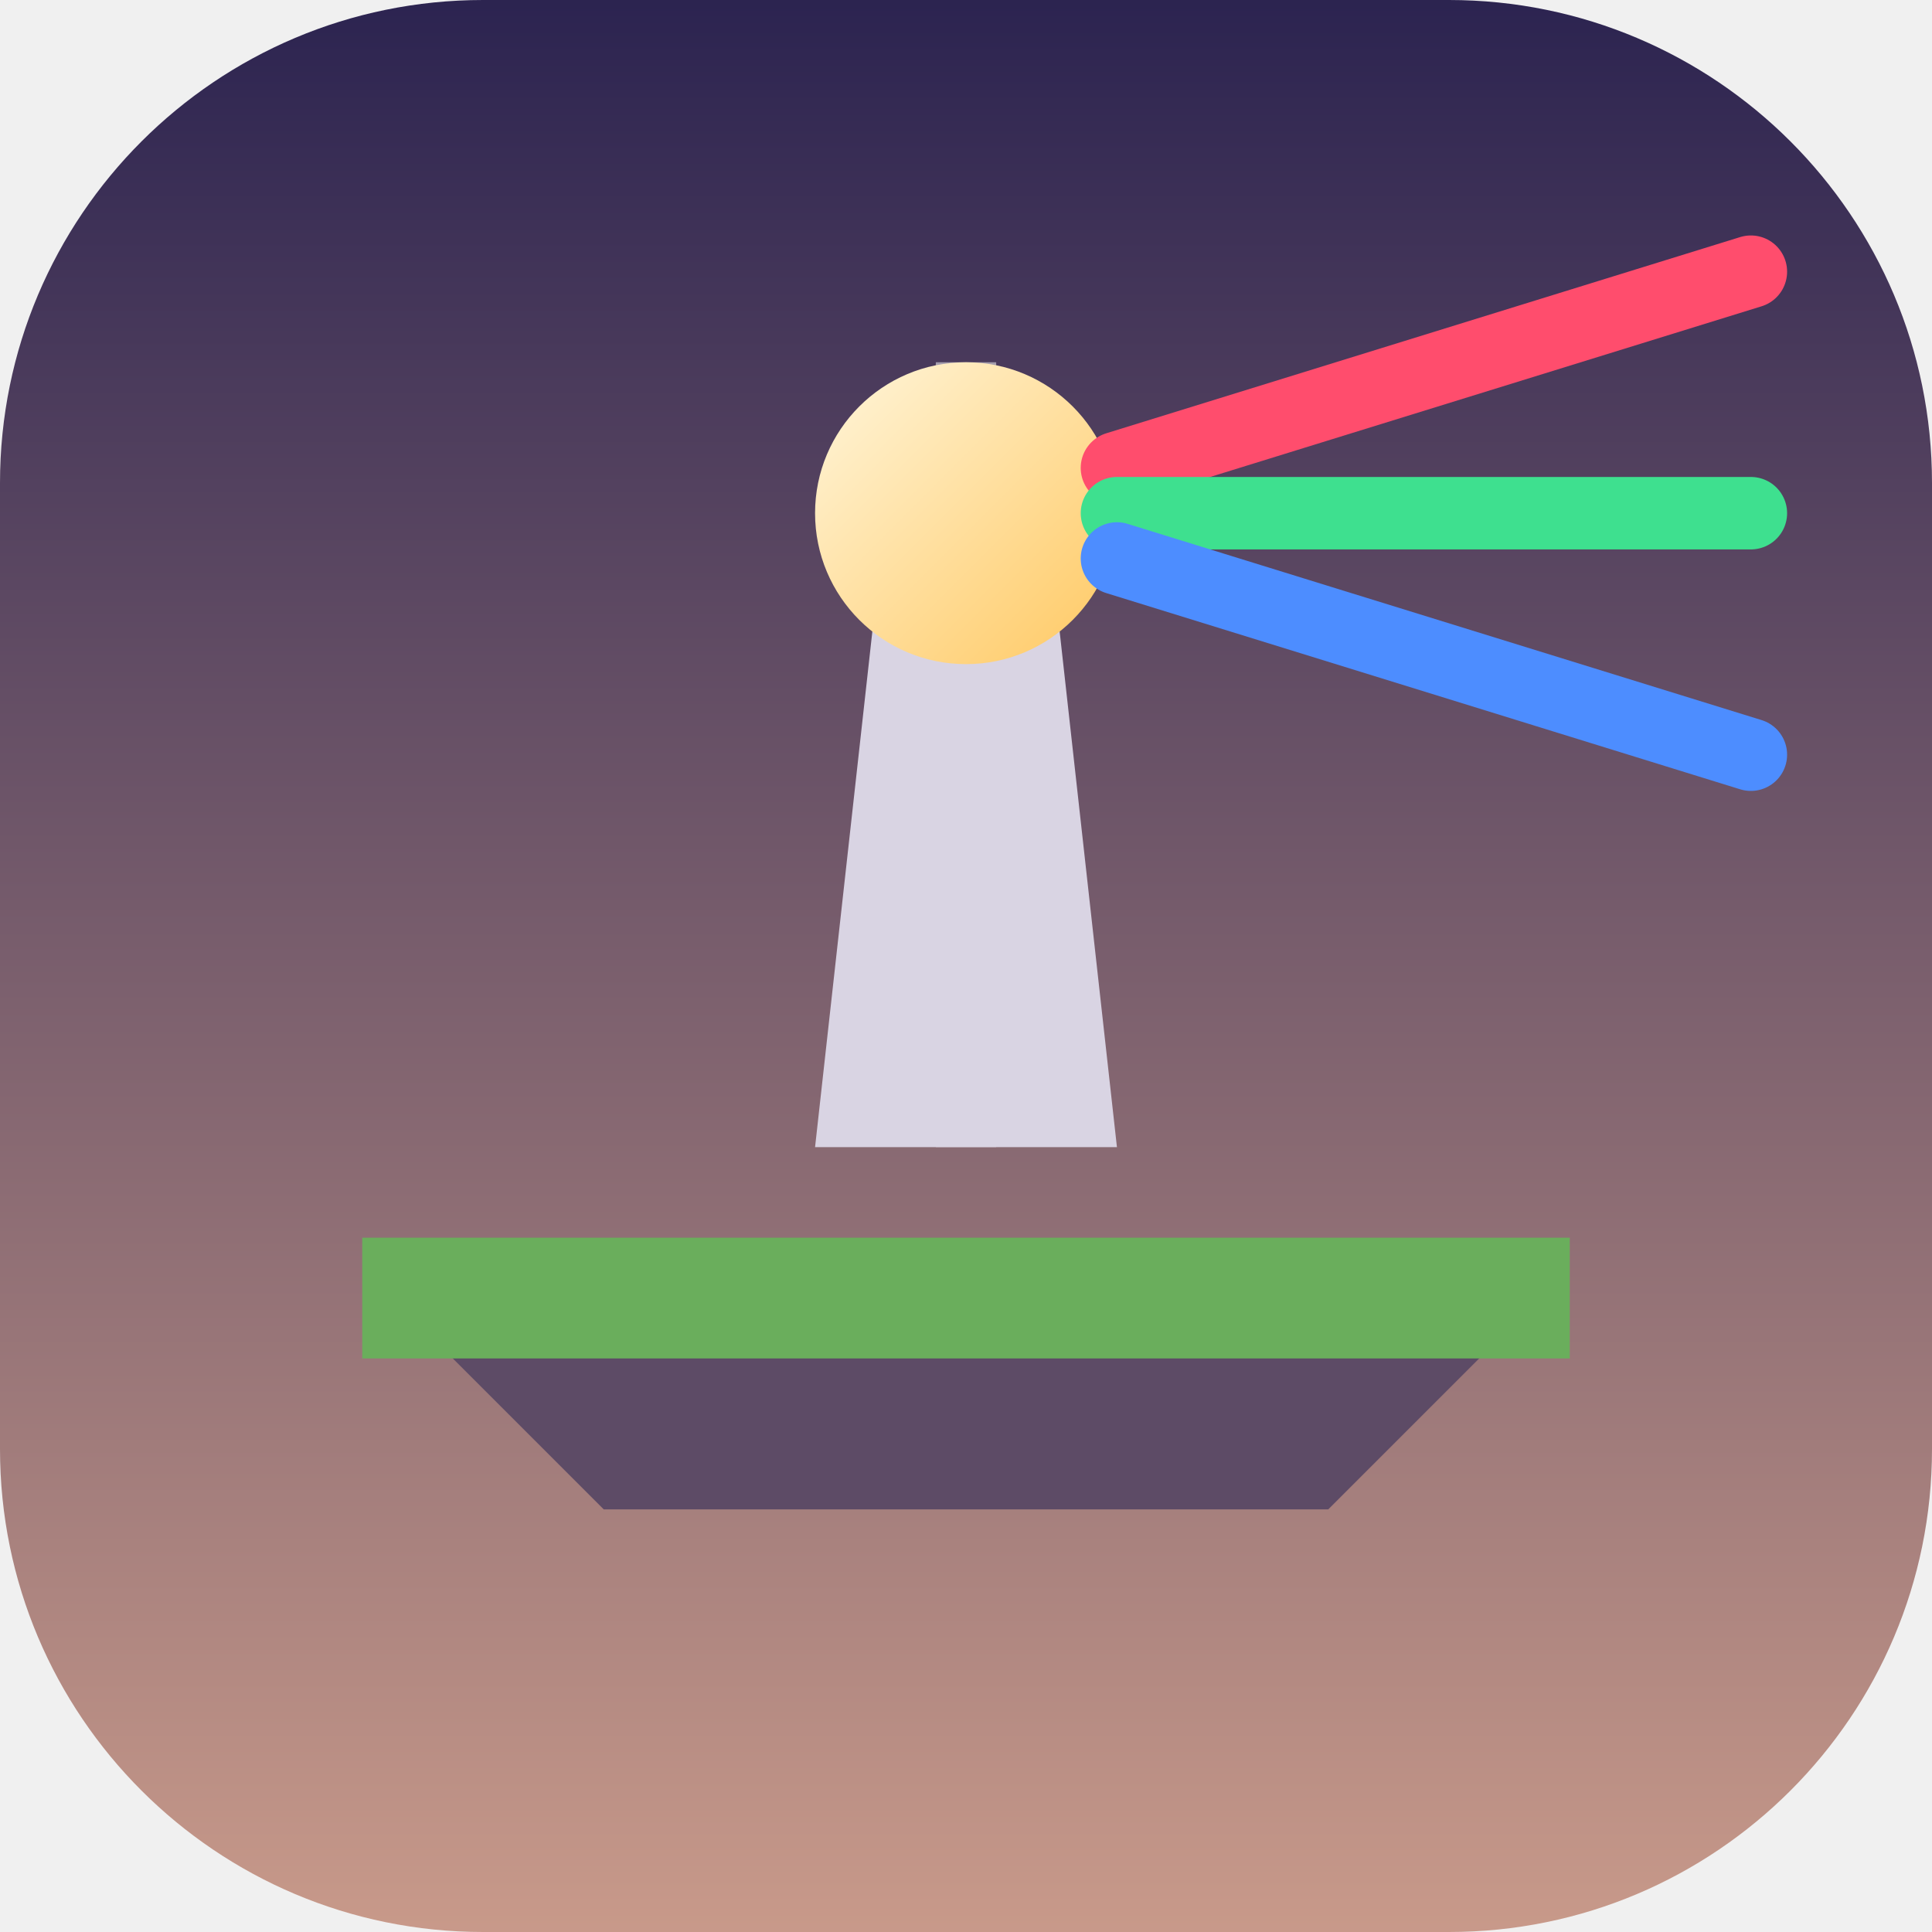
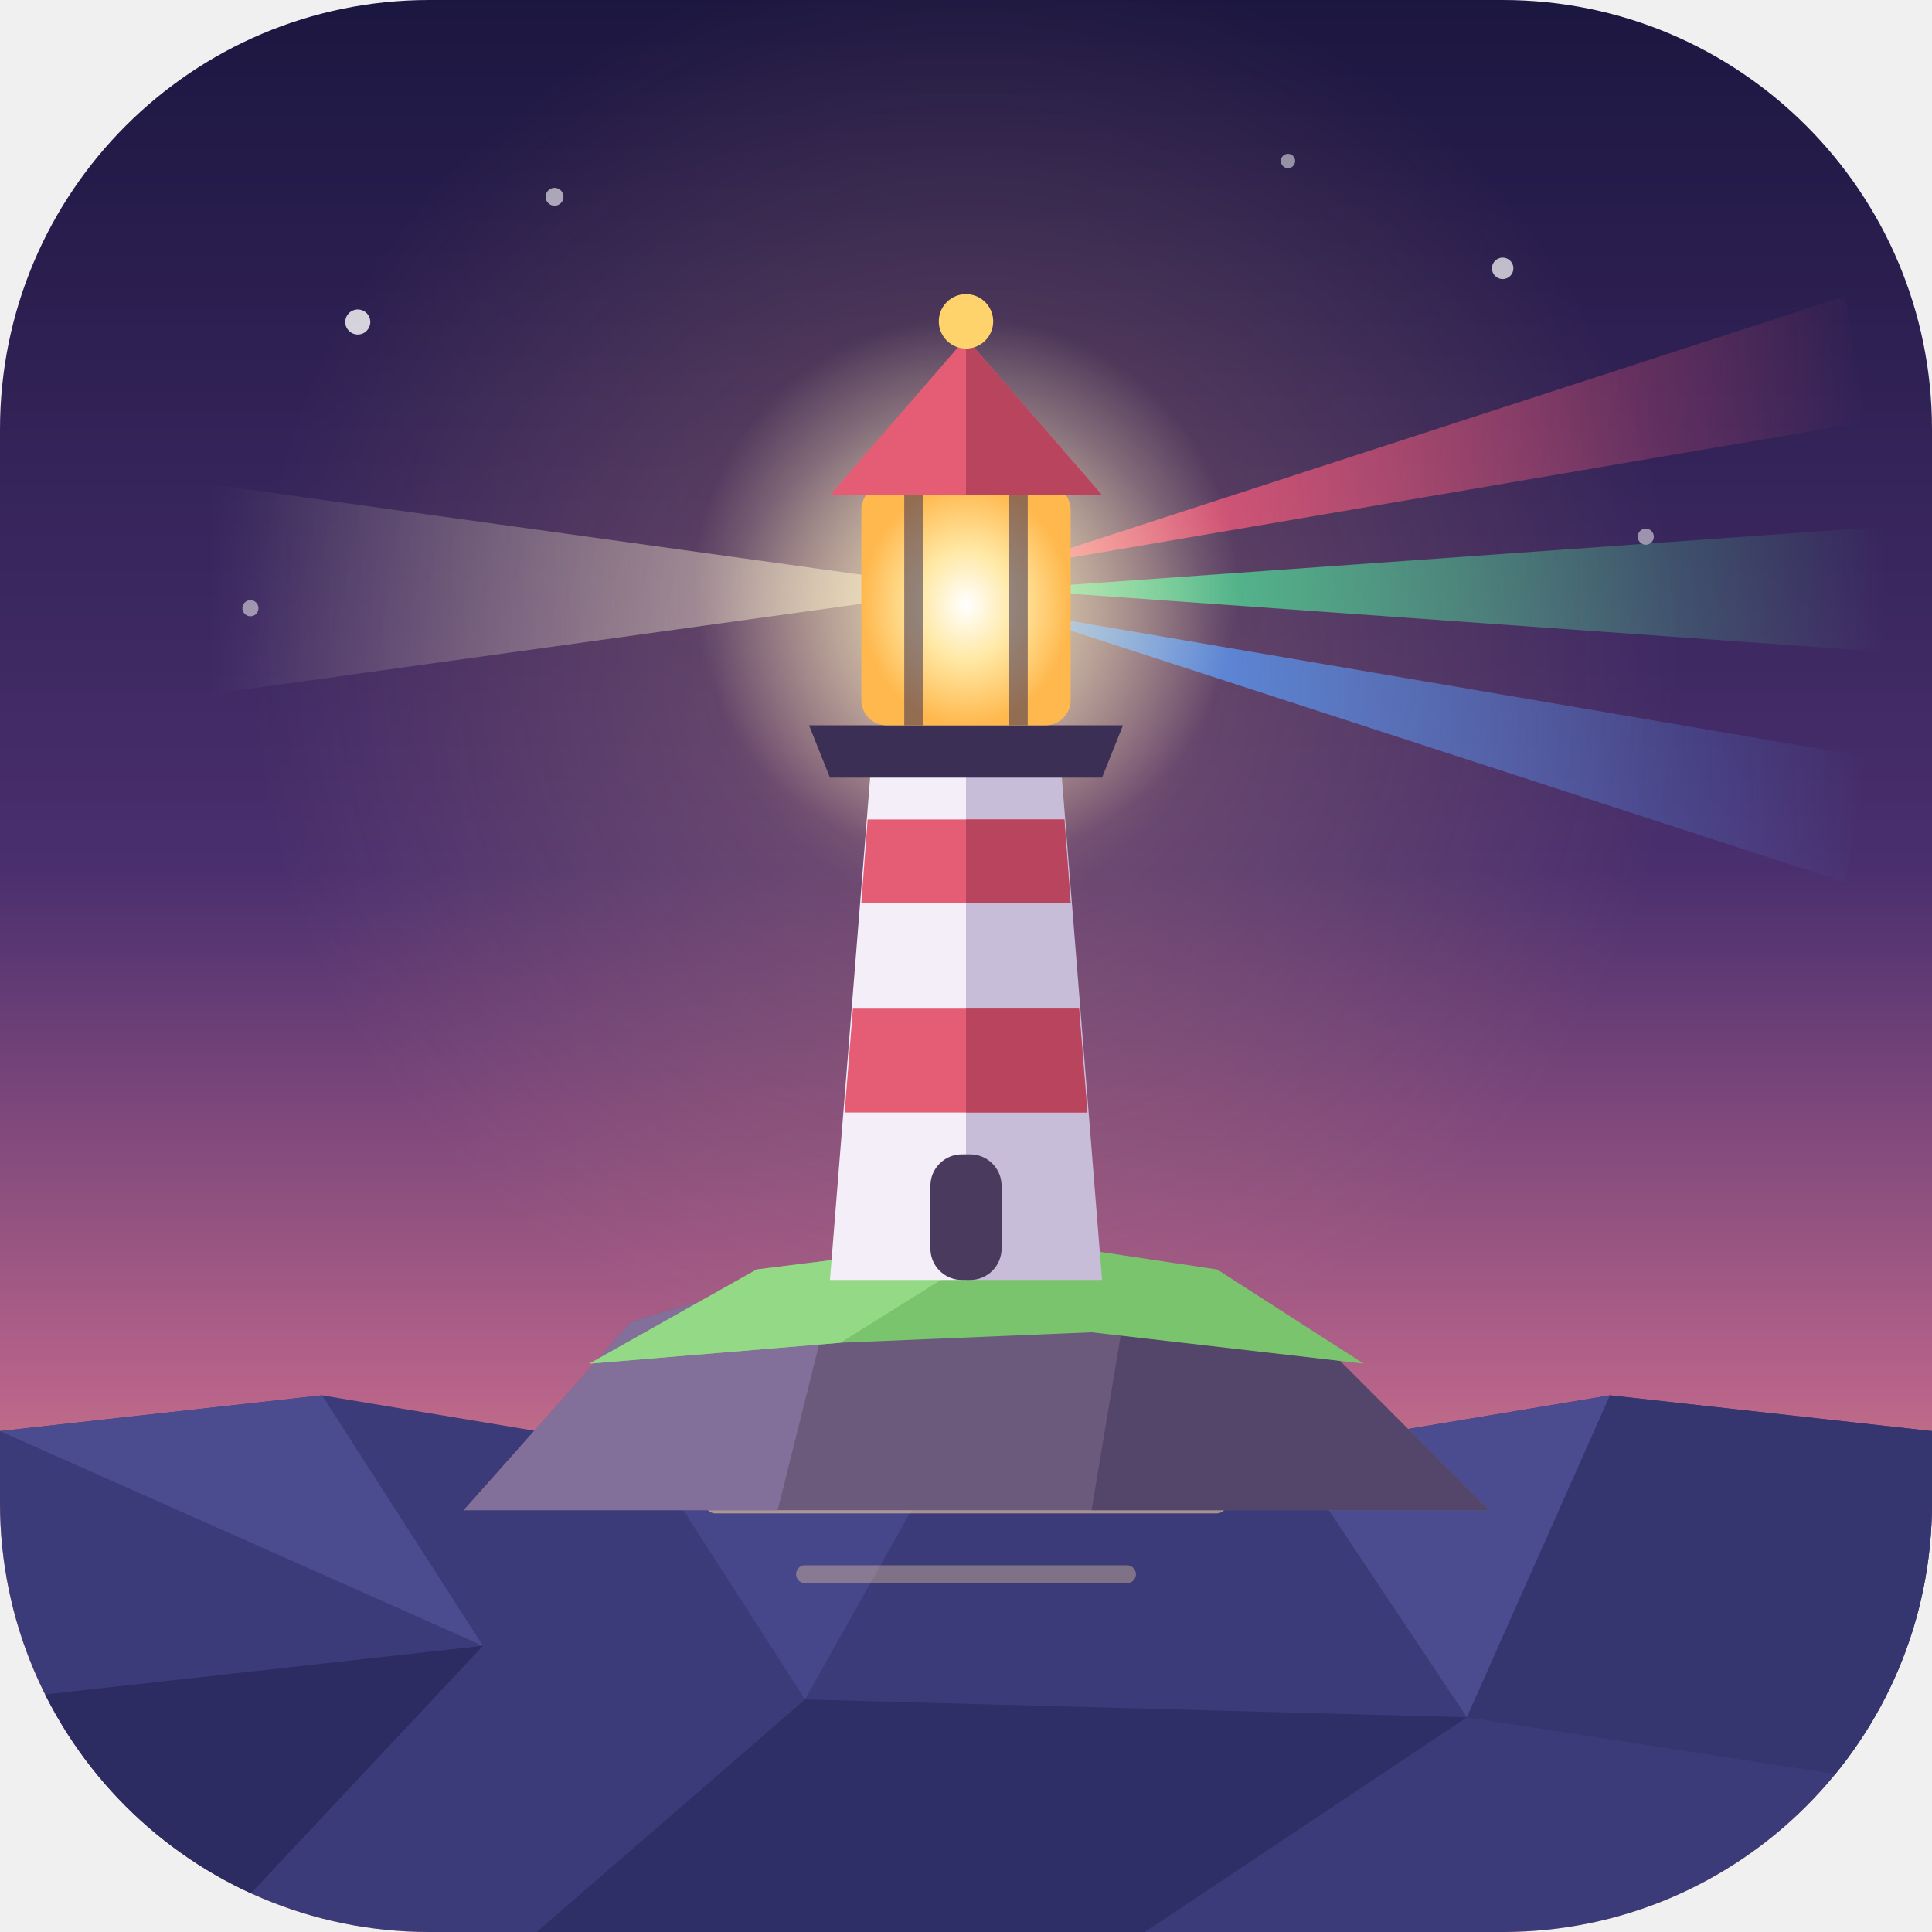
- <svg xmlns="http://www.w3.org/2000/svg" viewBox="0 0 64 64" width="64" height="64" role="img" aria-label="Lumen">
-   <defs>
-     <linearGradient id="lb" x1="0" y1="0" x2="0" y2="1">
-       <stop offset="0" stop-color="#2b2350" />
-       <stop offset="1" stop-color="#c99a8a" />
-     </linearGradient>
-     <linearGradient id="lg" x1="0" y1="0" x2="1" y2="1">
-       <stop offset="0" stop-color="#fff6dc" />
-       <stop offset="1" stop-color="#ffc861" />
-     </linearGradient>
-   </defs>
-   <rect width="64" height="64" rx="16" fill="url(#lb)" />
-   <path d="M14 44h36l-6 6H20z" fill="#5d4b66" />
-   <path d="M12 41h40v4H12z" fill="#6aae5c" />
-   <path d="M32 12v26" stroke="#fff" stroke-width="2" opacity=".5" />
-   <path d="M27 38l2-18h6l2 18z" fill="#d9d4e3" />
-   <circle cx="32" cy="17" r="5" fill="url(#lg)" />
-   <path d="M32 17L58 9M32 17L58 17M32 17L58 25" stroke-width="2.4" stroke-linecap="round" />
-   <path d="M37 15.5L58 9" stroke="#ff4d6d" stroke-width="2.4" stroke-linecap="round" />
-   <path d="M37 17L58 17" stroke="#3ee08f" stroke-width="2.4" stroke-linecap="round" />
-   <path d="M37 18.5L58 25" stroke="#4d8dff" stroke-width="2.4" stroke-linecap="round" />
+ <svg xmlns="http://www.w3.org/2000/svg" viewBox="0 0 108 108" width="108" height="108" role="img" aria-label="Lumen">
+   <clipPath id="rr">
+     <rect width="108" height="108" rx="24" />
+   </clipPath>
+   <g clip-path="url(#rr)">
+     <defs>
+       <linearGradient id="sky" x1="0" y1="0" x2="0" y2="1">
+         <stop offset="0" stop-color="#1b1640" />
+         <stop offset=".45" stop-color="#4a2f6e" />
+         <stop offset=".72" stop-color="#b8648a" />
+         <stop offset=".9" stop-color="#f4a77a" />
+       </linearGradient>
+       <radialGradient id="glow" cx="54" cy="37" r="40" gradientUnits="userSpaceOnUse">
+         <stop offset="0" stop-color="#ffe7a8" stop-opacity=".55" />
+         <stop offset=".35" stop-color="#ffb980" stop-opacity=".18" />
+         <stop offset="1" stop-color="#ffb980" stop-opacity="0" />
+       </radialGradient>
+     </defs>
+     <rect width="108" height="108" fill="url(#sky)" />
+     <rect width="108" height="108" fill="url(#glow)" />
+     <g fill="#fff">
+       <circle cx="20" cy="18" r=".7" opacity=".8" />
+       <circle cx="31" cy="11" r=".5" opacity=".6" />
+       <circle cx="84" cy="15" r=".6" opacity=".7" />
+       <circle cx="92" cy="30" r=".45" opacity=".5" />
+       <circle cx="14" cy="34" r=".45" opacity=".5" />
+       <circle cx="72" cy="9" r=".4" opacity=".5" />
+     </g>
+     <path d="M0 80 L18 78 L36 81 L54 79 L72 81 L90 78 L108 80 V108 H0Z" fill="#3a3b78" />
+     <path d="M0 80 L18 78 L27 92 Z" fill="#4b4c8f" />
+     <path d="M36 81 L54 79 L45 95Z" fill="#46468a" />
+     <path d="M72 81 L90 78 L82 96Z" fill="#4b4c8f" />
+     <path d="M0 95 L27 92 L12 108 H0Z" fill="#2c2c63" />
+     <path d="M45 95 L82 96 L64 108 L30 108Z" fill="#2f2f68" />
+     <path d="M90 78 L108 80 L108 100 L82 96Z" fill="#35366f" />
+     <path d="M40 84 h28" stroke="#ffd9a0" stroke-width="1.2" stroke-linecap="round" opacity=".55" />
+     <path d="M45 88 h18" stroke="#ffd9a0" stroke-width="1" stroke-linecap="round" opacity=".35" />
+     <defs>
+       <linearGradient id="r" x1="0" x2="1">
+         <stop offset="0" stop-color="#ff5d7e" stop-opacity=".95" />
+         <stop offset="1" stop-color="#ff5d7e" stop-opacity="0" />
+       </linearGradient>
+       <linearGradient id="g" x1="0" x2="1">
+         <stop offset="0" stop-color="#4fe39a" stop-opacity=".95" />
+         <stop offset="1" stop-color="#4fe39a" stop-opacity="0" />
+       </linearGradient>
+       <linearGradient id="b" x1="0" x2="1">
+         <stop offset="0" stop-color="#5aa0ff" stop-opacity=".95" />
+         <stop offset="1" stop-color="#5aa0ff" stop-opacity="0" />
+       </linearGradient>
+       <linearGradient id="w" x1="1" x2="0">
+         <stop offset="0" stop-color="#fff4d6" stop-opacity=".9" />
+         <stop offset="1" stop-color="#fff4d6" stop-opacity="0" />
+       </linearGradient>
+       <radialGradient id="lamp" cx=".5" cy=".5" r=".5">
+         <stop offset="0" stop-color="#ffffff" />
+         <stop offset=".45" stop-color="#ffe9a6" />
+         <stop offset="1" stop-color="#ffb84d" />
+       </radialGradient>
+       <radialGradient id="halo" cx=".5" cy=".5" r=".5">
+         <stop offset="0" stop-color="#fff2c4" stop-opacity=".9" />
+         <stop offset="1" stop-color="#fff2c4" stop-opacity="0" />
+       </radialGradient>
+     </defs>
+     <g transform="translate(54 54) scale(1.17) translate(-54 -54)">
+       <path d="M54 36 L18 31 L18 41 Z" fill="url(#w)" opacity=".7" />
+       <path d="M56 35 L96 22 L97 28 Z" fill="url(#r)" />
+       <path d="M56 36 L98 33 L98 39 Z" fill="url(#g)" />
+       <path d="M56 37 L97 44 L96 50 Z" fill="url(#b)" />
+       <circle cx="54" cy="36" r="13" fill="url(#halo)" />
+       <path d="M30 80 L38 71 L48 68 L62 68 L71 72 L79 80 Z" fill="#6c5a7c" />
+       <path d="M38 71 L48 68 L45 80 L30 80Z" fill="#83709a" />
+       <path d="M62 68 L71 72 L79 80 L60 80Z" fill="#54456a" />
+       <path d="M36 73 L44 68.5 L56 67 L66 68.5 L73 73 L60 71.5 L48 72Z" fill="#79c46d" />
+       <path d="M44 68.5 L56 67 L48 72 L36 73Z" fill="#94d985" />
+       <path d="M47.5 69 L49.5 44 L54 44 L54 69Z" fill="#f3eef8" />
+       <path d="M54 44 L58.5 44 L60.5 69 L54 69Z" fill="#c7bdd8" />
+       <path d="M48.6 56 L59.4 56 L59.8 61 L48.2 61Z" fill="#e45d74" />
+       <path d="M54 56 L59.4 56 L59.8 61 L54 61Z" fill="#b8445d" />
+       <path d="M49.3 47 L58.7 47 L59 51 L49 51Z" fill="#e45d74" />
+       <path d="M54 47 L58.7 47 L59 51 L54 51Z" fill="#b8445d" />
+       <rect x="52.3" y="63" width="3.4" height="6" rx="1.5" fill="#4a3a5e" />
+       <path d="M46.5 42.5 H61.5 L60.5 45 H47.5Z" fill="#3b2f55" />
+       <rect x="49" y="31" width="10" height="11.5" rx="1.2" fill="url(#lamp)" />
+       <path d="M51.5 31 V42.5 M56.5 31 V42.5" stroke="#3b2f55" stroke-width=".9" opacity=".55" />
+       <path d="M47.5 31.5 L54 24 L60.5 31.5Z" fill="#e45d74" />
+       <path d="M54 24 L60.5 31.5 L54 31.5Z" fill="#b8445d" />
+       <circle cx="54" cy="23.2" r="1.3" fill="#ffd36b" />
+     </g>
+   </g>
</svg>
